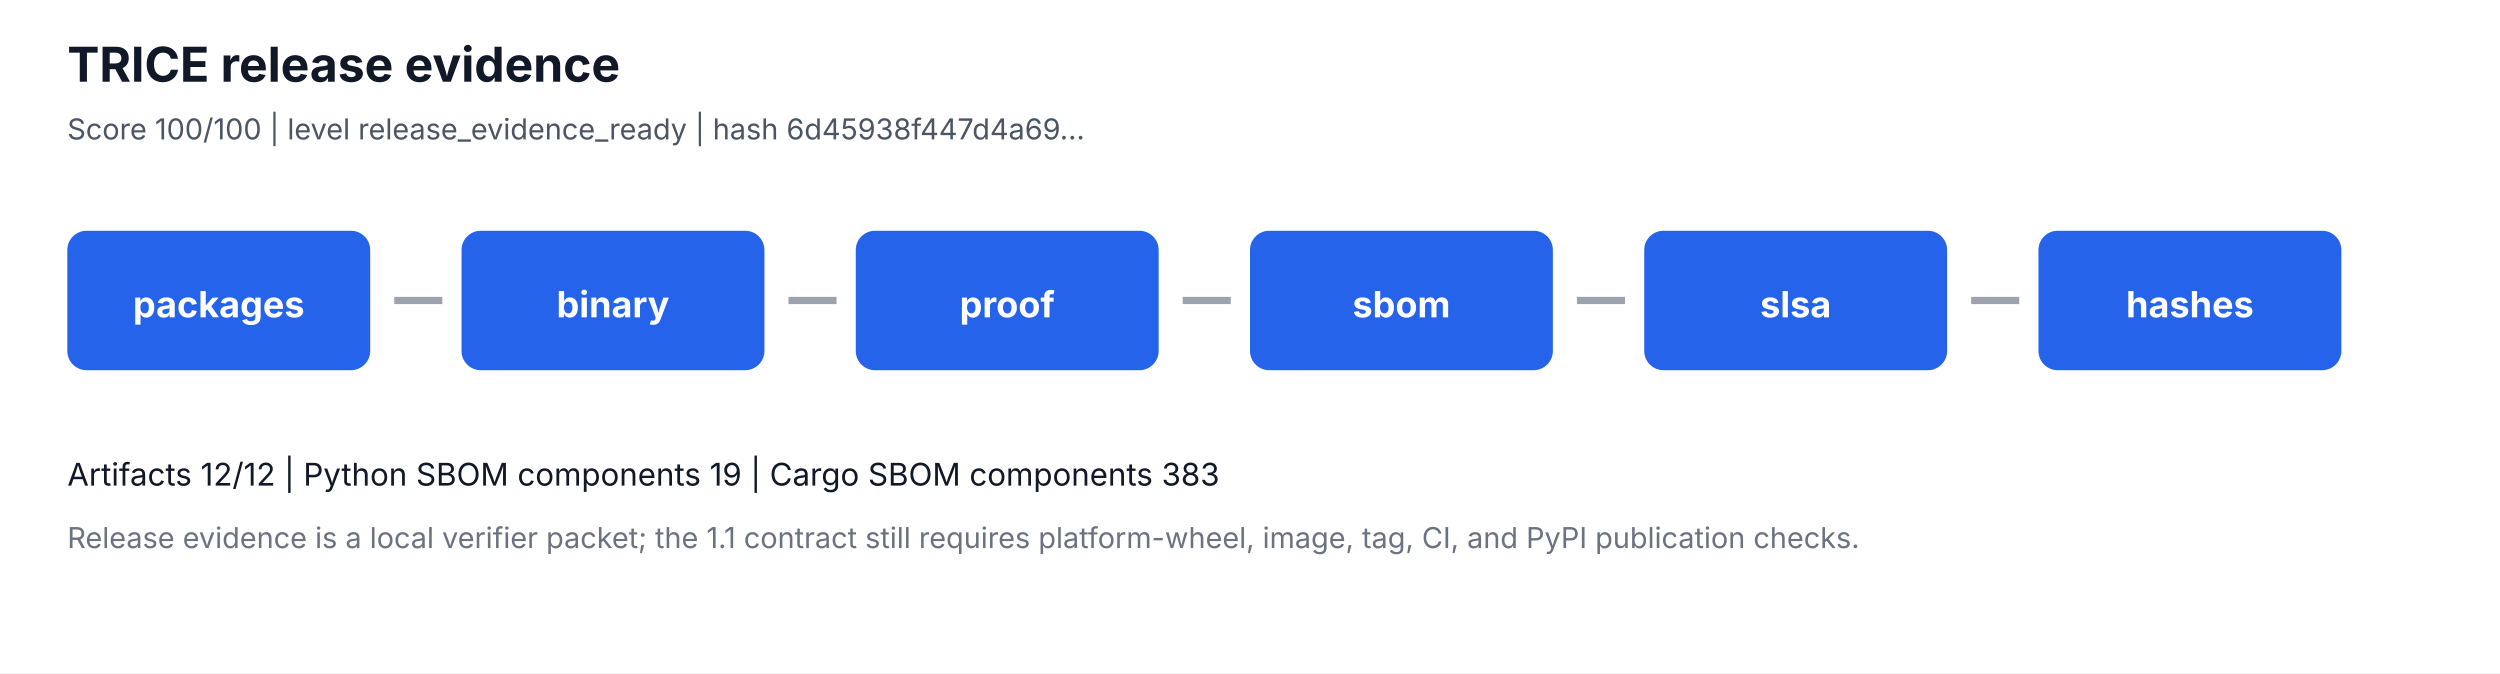
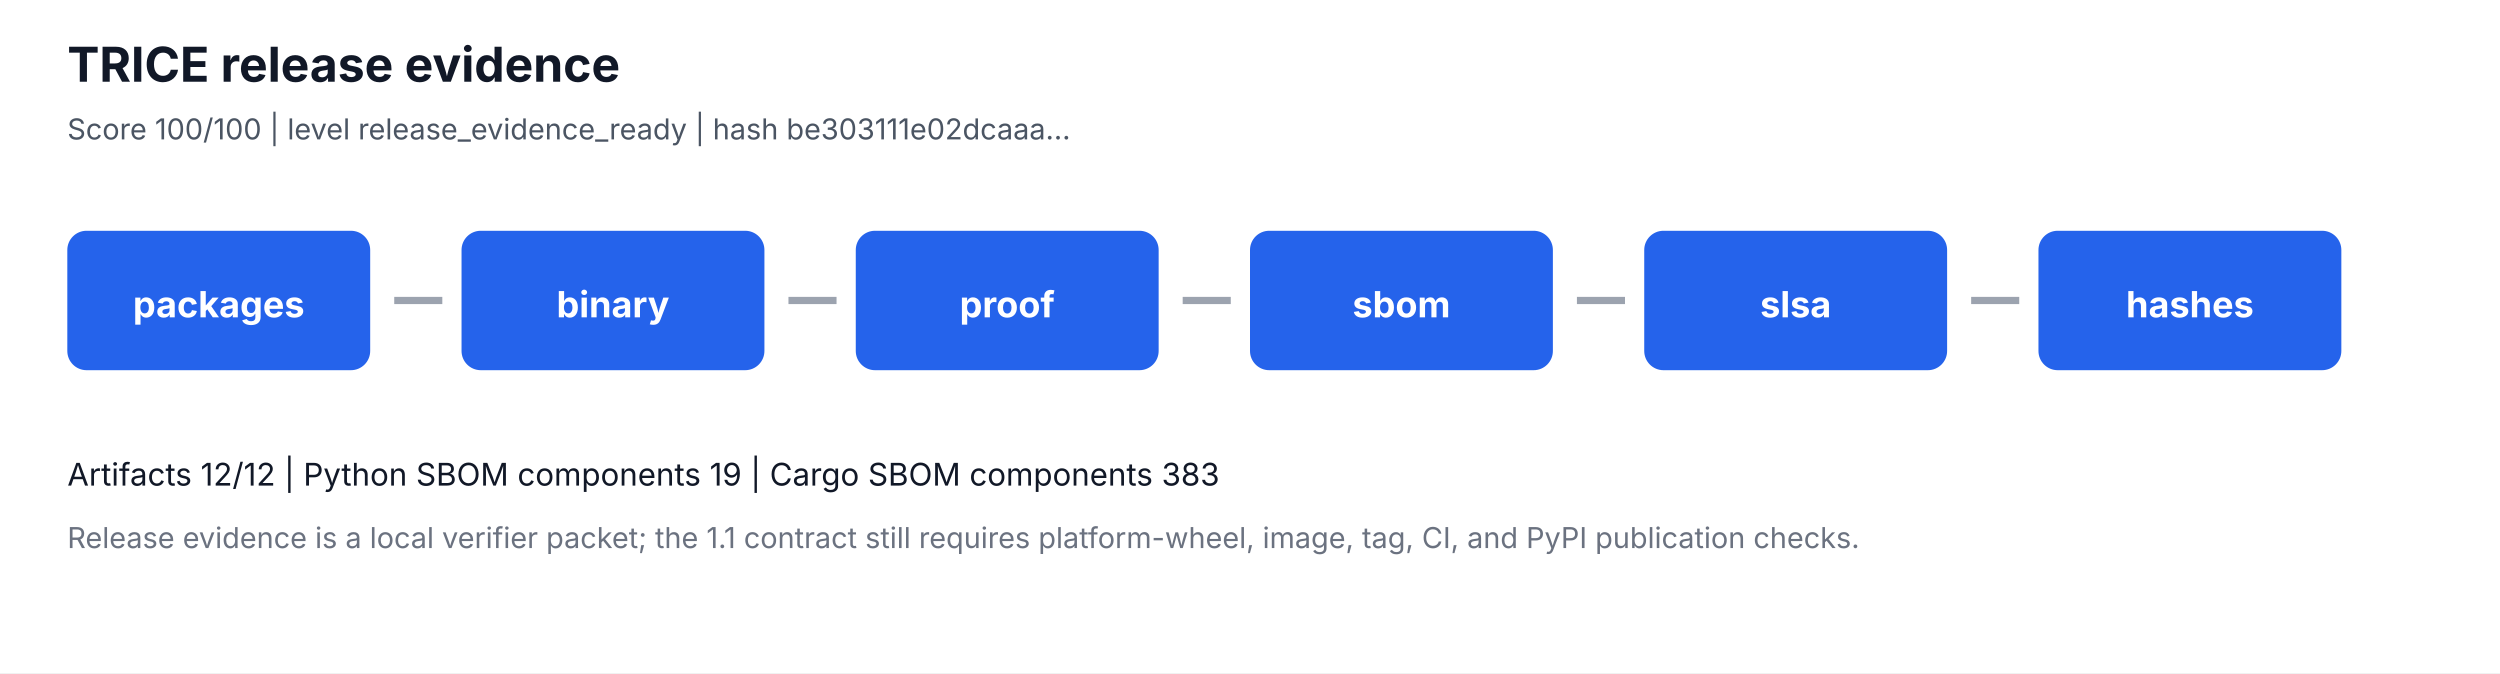
<svg xmlns="http://www.w3.org/2000/svg" width="1040" height="280" viewBox="0 0 1040 280">
  <rect width="100%" height="100%" fill="#ffffff" />
  <text x="28" y="34" font-family="Inter,Segoe UI,Arial" font-size="20" font-weight="700" fill="#111827">TRICE release evidence</text>
-   <text x="28" y="58" font-family="Inter,Segoe UI,Arial" font-size="12" fill="#4b5563">Score 100/100 | level release_evidence_ready | hash 6d45938f447d4a69...</text>
+   <text x="28" y="58" font-family="Inter,Segoe UI,Arial" font-size="12" fill="#4b5563">Score 100/100 | level release_evidence_ready | hash be303111e02dcaaa...</text>
  <rect x="28" y="96" width="126" height="58" rx="8" fill="#2563eb" />
  <text x="91" y="132" text-anchor="middle" font-family="Inter,Segoe UI,Arial" font-size="15" font-weight="700" fill="#ffffff">packages</text>
  <line x1="164" y1="125" x2="184" y2="125" stroke="#9ca3af" stroke-width="3" />
  <rect x="192" y="96" width="126" height="58" rx="8" fill="#2563eb" />
  <text x="255" y="132" text-anchor="middle" font-family="Inter,Segoe UI,Arial" font-size="15" font-weight="700" fill="#ffffff">binary</text>
  <line x1="328" y1="125" x2="348" y2="125" stroke="#9ca3af" stroke-width="3" />
  <rect x="356" y="96" width="126" height="58" rx="8" fill="#2563eb" />
  <text x="419" y="132" text-anchor="middle" font-family="Inter,Segoe UI,Arial" font-size="15" font-weight="700" fill="#ffffff">proof</text>
  <line x1="492" y1="125" x2="512" y2="125" stroke="#9ca3af" stroke-width="3" />
  <rect x="520" y="96" width="126" height="58" rx="8" fill="#2563eb" />
  <text x="583" y="132" text-anchor="middle" font-family="Inter,Segoe UI,Arial" font-size="15" font-weight="700" fill="#ffffff">sbom</text>
  <line x1="656" y1="125" x2="676" y2="125" stroke="#9ca3af" stroke-width="3" />
  <rect x="684" y="96" width="126" height="58" rx="8" fill="#2563eb" />
  <text x="747" y="132" text-anchor="middle" font-family="Inter,Segoe UI,Arial" font-size="15" font-weight="700" fill="#ffffff">slsa</text>
  <line x1="820" y1="125" x2="840" y2="125" stroke="#9ca3af" stroke-width="3" />
  <rect x="848" y="96" width="126" height="58" rx="8" fill="#2563eb" />
  <text x="911" y="132" text-anchor="middle" font-family="Inter,Segoe UI,Arial" font-size="15" font-weight="700" fill="#ffffff">hashes</text>
  <text x="28" y="202" font-family="Inter,Segoe UI,Arial" font-size="13" fill="#111827">Artifacts 12/12 | Python SBOM components 19 | Cargo SBOM components 383</text>
  <text x="28" y="228" font-family="Inter,Segoe UI,Arial" font-size="12" fill="#6b7280">Release evidence is a local verifier packet; the 1.1 contract still requires platform-wheel, image, tag, CI, and PyPI publication checks.</text>
</svg>
